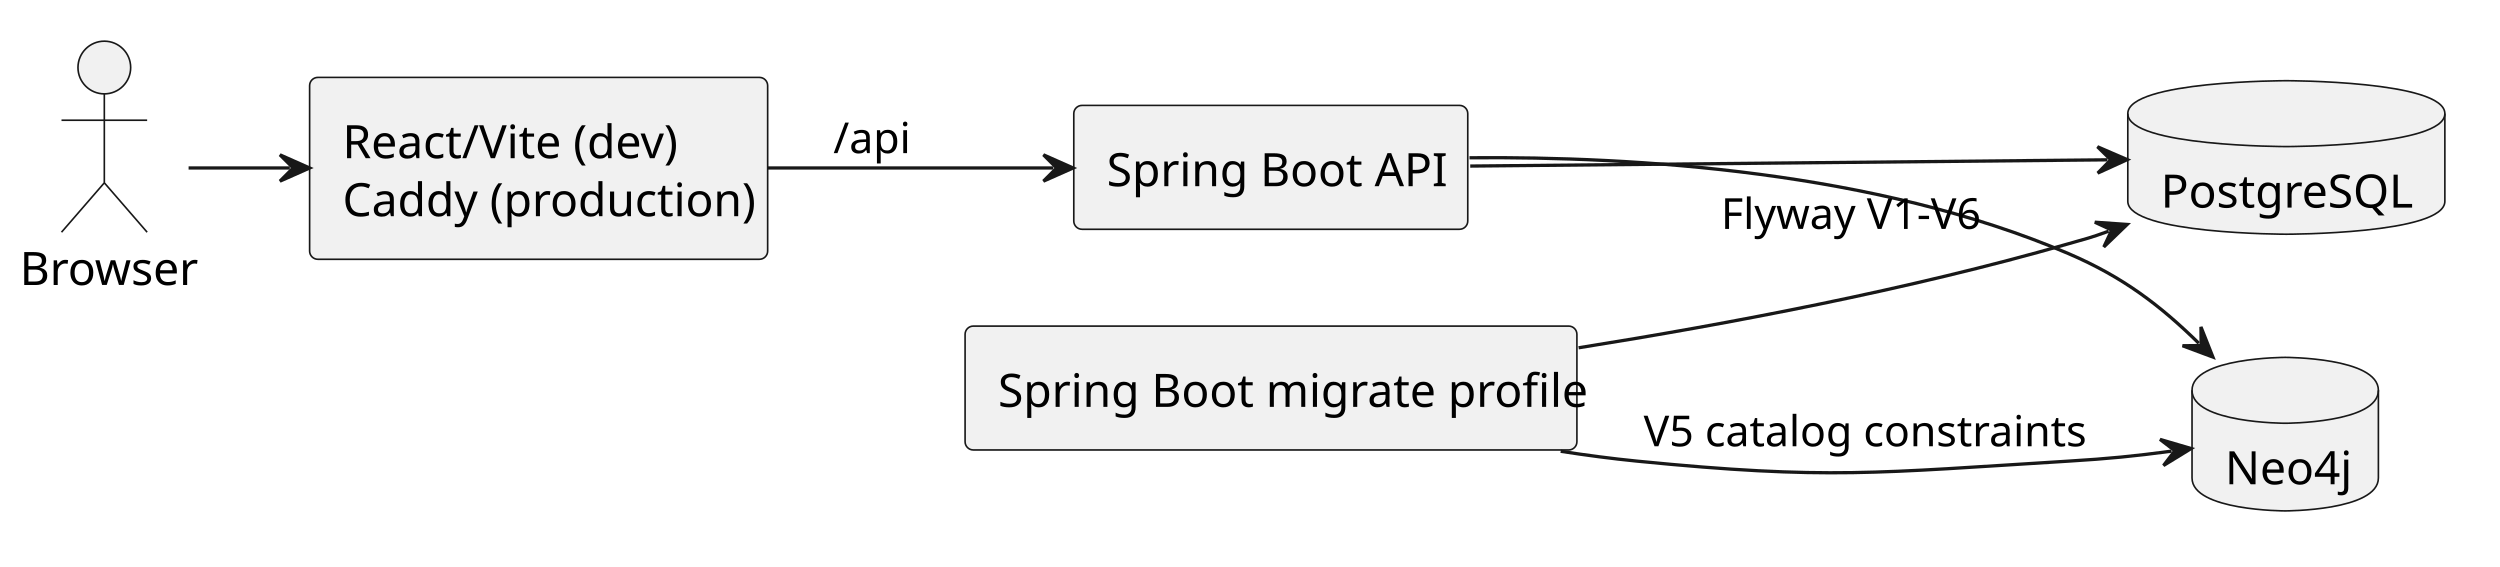
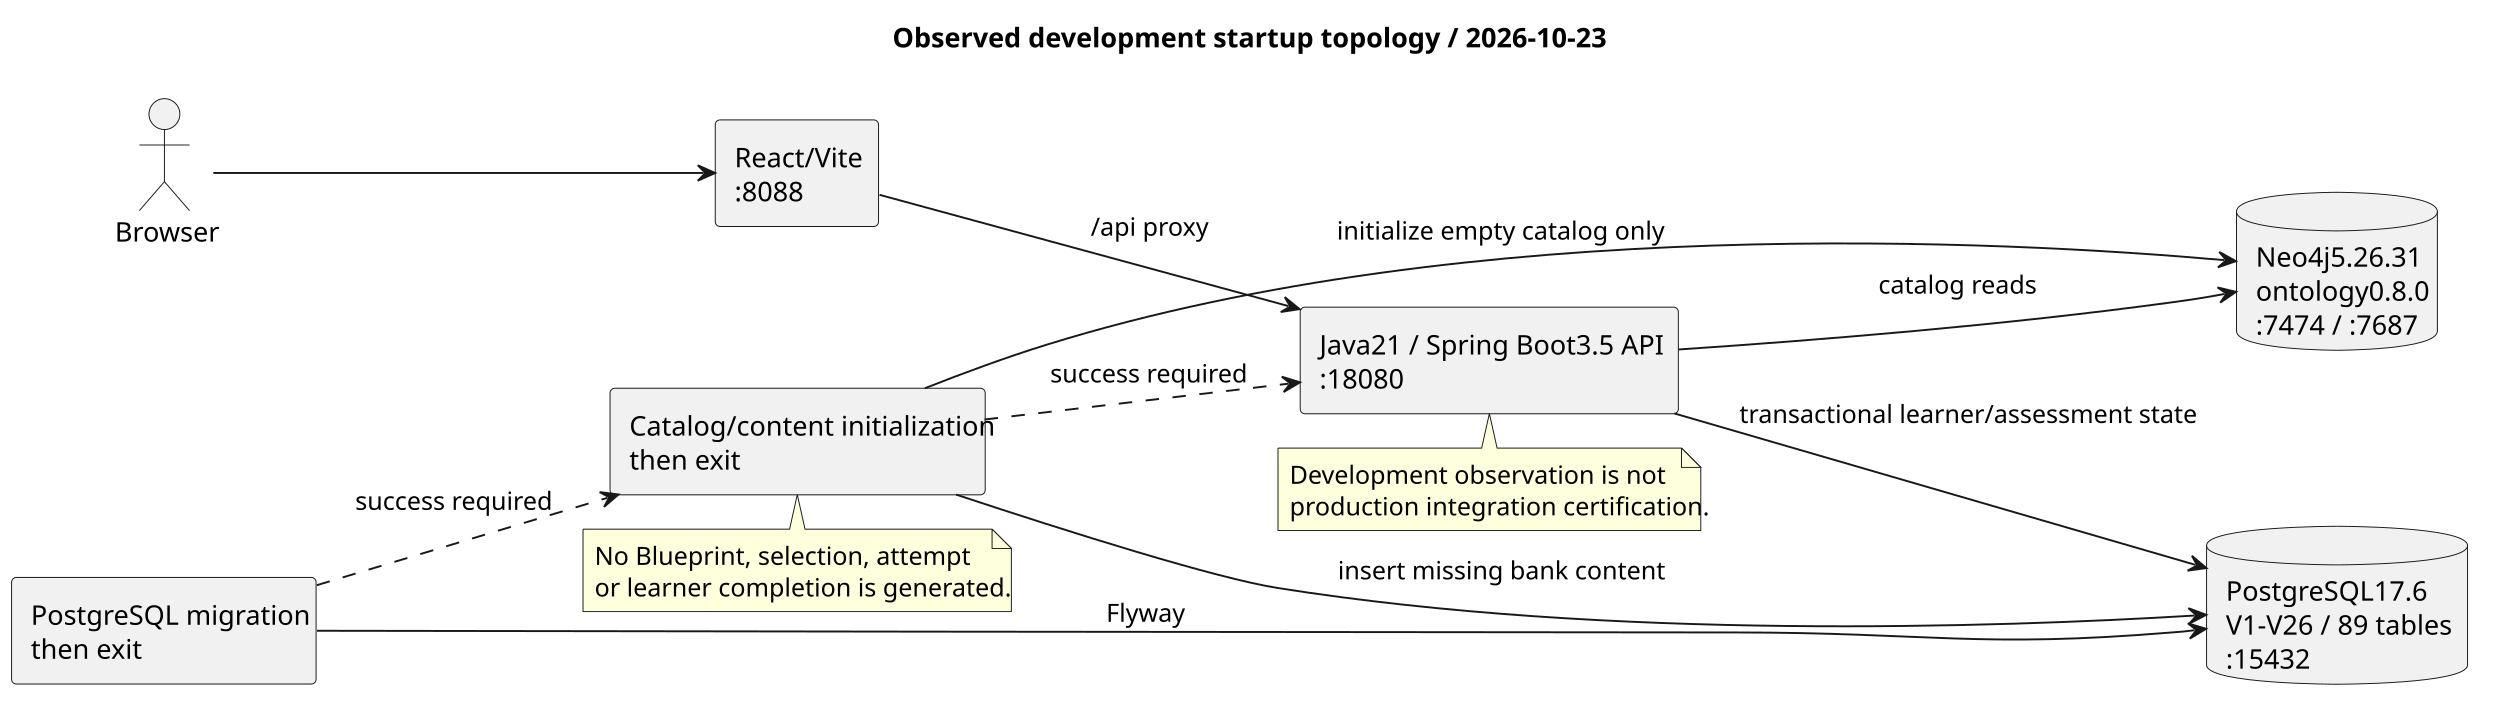
- <svg xmlns="http://www.w3.org/2000/svg" contentStyleType="text/css" data-diagram-type="DESCRIPTION" height="172px" preserveAspectRatio="none" style="width:759px;height:172px;background:#FFFFFF;" version="1.1" viewBox="0 0 759 172" width="759px" zoomAndPan="magnify">
+ <svg xmlns="http://www.w3.org/2000/svg" contentStyleType="text/css" data-diagram-type="DESCRIPTION" height="371px" preserveAspectRatio="none" style="width:1295px;height:371px;background:#FFFFFF;" version="1.1" viewBox="0 0 1295 371" width="1295px" zoomAndPan="magnify">
  <defs />
  <g>
+     <g class="title" data-source-line="5">
+       <text fill="#000000" font-family="sans-serif" font-size="14" font-weight="bold" lengthAdjust="spacing" textLength="352.434" x="462.283" y="24.533">Observed development startup topology / 2026-10-23</text>
+     </g>
    <g class="entity" data-entity="Browser" data-source-line="6" data-uid="ent0002" id="entity_Browser">
-       <ellipse cx="31.672" cy="20.5" fill="#F1F1F1" rx="8" ry="8" style="stroke:#181818;stroke-width:0.5;" />
-       <path d="M31.672,28.5 L31.672,55.5 M18.672,36.5 L44.672,36.5 M31.672,55.5 L18.672,70.5 M31.672,55.5 L44.672,70.5" fill="none" style="stroke:#181818;stroke-width:0.5;" />
-       <text fill="#000000" font-family="sans-serif" font-size="14" lengthAdjust="spacing" textLength="51.345" x="6" y="86.533">Browser</text>
+       <ellipse cx="85.172" cy="59.109" fill="#F1F1F1" rx="8" ry="8" style="stroke:#181818;stroke-width:0.5;" />
+       <path d="M85.172,67.109 L85.172,94.109 M72.172,75.109 L98.172,75.109 M85.172,94.109 L72.172,109.109 M85.172,94.109 L98.172,109.109" fill="none" style="stroke:#181818;stroke-width:0.5;" />
+       <text fill="#000000" font-family="sans-serif" font-size="14" lengthAdjust="spacing" textLength="51.345" x="59.5" y="125.143">Browser</text>
    </g>
    <g class="entity" data-entity="Web" data-source-line="7" data-uid="ent0003" id="entity_Web">
-       <rect fill="#F1F1F1" height="55.219" rx="2.5" ry="2.5" style="stroke:#181818;stroke-width:0.5;" width="139.061" x="94" y="23.5" />
-       <text fill="#000000" font-family="sans-serif" font-size="14" lengthAdjust="spacing" textLength="100.372" x="104" y="48.033">React/Vite (dev)</text>
-       <text fill="#000000" font-family="sans-serif" font-size="14" lengthAdjust="spacing" textLength="119.061" x="104" y="65.643">Caddy (production)</text>
+       <rect fill="#F1F1F1" height="55.219" rx="2.5" ry="2.5" style="stroke:#181818;stroke-width:0.5;" width="84.586" x="370.5" y="62.109" />
+       <text fill="#000000" font-family="sans-serif" font-size="14" lengthAdjust="spacing" textLength="64.586" x="380.5" y="86.643">React/Vite</text>
+       <text fill="#000000" font-family="sans-serif" font-size="14" lengthAdjust="spacing" textLength="35.034" x="380.5" y="104.252">:8088</text>
    </g>
    <g class="entity" data-entity="API" data-source-line="8" data-uid="ent0004" id="entity_API">
-       <rect fill="#F1F1F1" height="37.609" rx="2.5" ry="2.5" style="stroke:#181818;stroke-width:0.5;" width="119.613" x="326" y="32" />
-       <text fill="#000000" font-family="sans-serif" font-size="14" lengthAdjust="spacing" textLength="99.613" x="336" y="56.533">Spring Boot API</text>
+       <rect fill="#F1F1F1" height="55.219" rx="2.5" ry="2.5" style="stroke:#181818;stroke-width:0.5;" width="195.889" x="673.5" y="159.109" />
+       <text fill="#000000" font-family="sans-serif" font-size="14" lengthAdjust="spacing" textLength="175.889" x="683.5" y="183.643">Java21 / Spring Boot3.5 API</text>
+       <text fill="#000000" font-family="sans-serif" font-size="14" lengthAdjust="spacing" textLength="42.82" x="683.5" y="201.252">:18080</text>
    </g>
    <g class="entity" data-entity="Migrate" data-source-line="9" data-uid="ent0005" id="entity_Migrate">
-       <rect fill="#F1F1F1" height="37.609" rx="2.5" ry="2.5" style="stroke:#181818;stroke-width:0.5;" width="185.751" x="293" y="99" />
-       <text fill="#000000" font-family="sans-serif" font-size="14" lengthAdjust="spacing" textLength="165.751" x="303" y="123.533">Spring Boot migrate profile</text>
+       <rect fill="#F1F1F1" height="55.219" rx="2.5" ry="2.5" style="stroke:#181818;stroke-width:0.5;" width="157.731" x="6" y="299.109" />
+       <text fill="#000000" font-family="sans-serif" font-size="14" lengthAdjust="spacing" textLength="137.731" x="16" y="323.643">PostgreSQL migration</text>
+       <text fill="#000000" font-family="sans-serif" font-size="14" lengthAdjust="spacing" textLength="52.924" x="16" y="341.252">then exit</text>
    </g>
-     <g class="entity" data-entity="PG" data-source-line="10" data-uid="ent0006" id="entity_PG">
-       <path d="M646,34.5 C646,24.5 694.131,24.5 694.131,24.5 C694.131,24.5 742.262,24.5 742.262,34.5 L742.262,61.109 C742.262,71.109 694.131,71.109 694.131,71.109 C694.131,71.109 646,71.109 646,61.109 L646,34.5" fill="#F1F1F1" style="stroke:#181818;stroke-width:0.5;" />
-       <path d="M646,34.5 C646,44.5 694.131,44.5 694.131,44.5 C694.131,44.5 742.262,44.5 742.262,34.5" fill="none" style="stroke:#181818;stroke-width:0.5;" />
-       <text fill="#000000" font-family="sans-serif" font-size="14" lengthAdjust="spacing" textLength="76.262" x="656" y="63.033">PostgreSQL</text>
+     <g class="entity" data-entity="Seed" data-source-line="10" data-uid="ent0006" id="entity_Seed">
+       <rect fill="#F1F1F1" height="55.219" rx="2.5" ry="2.5" style="stroke:#181818;stroke-width:0.5;" width="194.33" x="316" y="201.109" />
+       <text fill="#000000" font-family="sans-serif" font-size="14" lengthAdjust="spacing" textLength="174.33" x="326" y="225.643">Catalog/content initialization</text>
+       <text fill="#000000" font-family="sans-serif" font-size="14" lengthAdjust="spacing" textLength="52.924" x="326" y="243.252">then exit</text>
    </g>
-     <g class="entity" data-entity="Graph" data-source-line="11" data-uid="ent0007" id="entity_Graph">
-       <path d="M665.5,118.5 C665.5,108.5 693.79,108.5 693.79,108.5 C693.79,108.5 722.079,108.5 722.079,118.5 L722.079,145.109 C722.079,155.109 693.79,155.109 693.79,155.109 C693.79,155.109 665.5,155.109 665.5,145.109 L665.5,118.5" fill="#F1F1F1" style="stroke:#181818;stroke-width:0.5;" />
-       <path d="M665.5,118.5 C665.5,128.5 693.79,128.5 693.79,128.5 C693.79,128.5 722.079,128.5 722.079,118.5" fill="none" style="stroke:#181818;stroke-width:0.5;" />
-       <text fill="#000000" font-family="sans-serif" font-size="14" lengthAdjust="spacing" textLength="36.579" x="675.5" y="147.033">Neo4j</text>
+     <g class="entity" data-entity="PG" data-source-line="11" data-uid="ent0007" id="entity_PG">
+       <path d="M1143,282.609 C1143,272.609 1210.593,272.609 1210.593,272.609 C1210.593,272.609 1278.186,272.609 1278.186,282.609 L1278.186,344.438 C1278.186,354.438 1210.593,354.438 1210.593,354.438 C1210.593,354.438 1143,354.438 1143,344.438 L1143,282.609" fill="#F1F1F1" style="stroke:#181818;stroke-width:0.5;" />
+       <path d="M1143,282.609 C1143,292.609 1210.593,292.609 1210.593,292.609 C1210.593,292.609 1278.186,292.609 1278.186,282.609" fill="none" style="stroke:#181818;stroke-width:0.5;" />
+       <text fill="#000000" font-family="sans-serif" font-size="14" lengthAdjust="spacing" textLength="103.51" x="1153" y="311.143">PostgreSQL17.6</text>
+       <text fill="#000000" font-family="sans-serif" font-size="14" lengthAdjust="spacing" textLength="115.186" x="1153" y="328.752">V1-V26 / 89 tables</text>
+       <text fill="#000000" font-family="sans-serif" font-size="14" lengthAdjust="spacing" textLength="42.82" x="1153" y="346.361">:15432</text>
    </g>
-     <g class="link" data-entity-1="Browser" data-entity-2="Web" data-uid="lnk8" id="link_Browser_Web">
-       <polygon fill="#181818" points="93.99,51,84.99,47,88.99,51,84.99,55,93.99,51" style="stroke:#181818;stroke-width:1;" />
-       <path d="M57.258,51 C67.866,51 74.832,51 87.99,51" fill="none" style="stroke:#181818;stroke-width:1;" />
+     <g class="entity" data-entity="Graph" data-source-line="12" data-uid="ent0008" id="entity_Graph">
+       <path d="M1158.5,109.609 C1158.5,99.609 1210.534,99.609 1210.534,99.609 C1210.534,99.609 1262.568,99.609 1262.568,109.609 L1262.568,171.438 C1262.568,181.438 1210.534,181.438 1210.534,181.438 C1210.534,181.438 1158.5,181.438 1158.5,171.438 L1158.5,109.609" fill="#F1F1F1" style="stroke:#181818;stroke-width:0.5;" />
+       <path d="M1158.5,109.609 C1158.5,119.609 1210.534,119.609 1210.534,119.609 C1210.534,119.609 1262.568,119.609 1262.568,109.609" fill="none" style="stroke:#181818;stroke-width:0.5;" />
+       <text fill="#000000" font-family="sans-serif" font-size="14" lengthAdjust="spacing" textLength="83.289" x="1168.5" y="138.143">Neo4j5.26.31</text>
+       <text fill="#000000" font-family="sans-serif" font-size="14" lengthAdjust="spacing" textLength="84.068" x="1168.5" y="155.752">ontology0.8.0</text>
+       <text fill="#000000" font-family="sans-serif" font-size="14" lengthAdjust="spacing" textLength="81.737" x="1168.5" y="173.361">:7474 / :7687</text>
    </g>
-     <g class="link" data-entity-1="Web" data-entity-2="API" data-uid="lnk9" id="link_Web_API">
-       <polygon fill="#181818" points="325.79,51,316.79,47,320.79,51,316.79,55,325.79,51" style="stroke:#181818;stroke-width:1;" />
-       <path d="M233.059,51 C262.768,51 291.214,51 319.79,51" fill="none" style="stroke:#181818;stroke-width:1;" />
-       <text fill="#000000" font-family="sans-serif" font-size="13" lengthAdjust="spacing" textLength="20.96" x="253" y="46.495">/api</text>
+     <g class="entity" data-entity="GMN18" data-source-line="23" data-uid="ent0019" id="entity_GMN18">
+       <path d="M302,274.109 L302,316.812 A0,0 0 0 0 302,316.812 L523.891,316.812 A0,0 0 0 0 523.891,316.812 L523.891,284.109 L513.891,274.109 L417,274.109 L413,256.2 L409,274.109 L302,274.109 A0,0 0 0 0 302,274.109" fill="#FEFFDD" style="stroke:#181818;stroke-width:0.5;" />
+       <path d="M513.891,274.109 L513.891,284.109 L523.891,284.109 L513.891,274.109" fill="#FEFFDD" style="stroke:#181818;stroke-width:0.5;" />
+       <text fill="#000000" font-family="sans-serif" font-size="13" lengthAdjust="spacing" textLength="180.648" x="308" y="292.604">No Blueprint, selection, attempt</text>
+       <text fill="#000000" font-family="sans-serif" font-size="13" lengthAdjust="spacing" textLength="200.891" x="308" y="308.956">or learner completion is generated.</text>
    </g>
-     <g class="link" data-entity-1="API" data-entity-2="PG" data-uid="lnk10" id="link_API_PG">
-       <polygon fill="#181818" points="645.827,48.462,636.789,44.551,640.828,48.511,636.867,52.55,645.827,48.462" style="stroke:#181818;stroke-width:1;" />
-       <path d="M446.363,50.418 C504.586,49.847 586.206,49.047 639.828,48.521" fill="none" style="stroke:#181818;stroke-width:1;" />
+     <g class="entity" data-entity="GMN21" data-source-line="27" data-uid="ent0022" id="entity_GMN21">
+       <path d="M662,232.109 L662,274.812 A0,0 0 0 0 662,274.812 L881.002,274.812 A0,0 0 0 0 881.002,274.812 L881.002,242.109 L871.002,232.109 L775.5,232.109 L771.5,214.2 L767.5,232.109 L662,232.109 A0,0 0 0 0 662,232.109" fill="#FEFFDD" style="stroke:#181818;stroke-width:0.5;" />
+       <path d="M871.002,232.109 L871.002,242.109 L881.002,242.109 L871.002,232.109" fill="#FEFFDD" style="stroke:#181818;stroke-width:0.5;" />
+       <text fill="#000000" font-family="sans-serif" font-size="13" lengthAdjust="spacing" textLength="182.102" x="668" y="250.605">Development observation is not</text>
+       <text fill="#000000" font-family="sans-serif" font-size="13" lengthAdjust="spacing" textLength="198.002" x="668" y="266.956">production integration certification.</text>
    </g>
-     <g class="link" data-entity-1="API" data-entity-2="Graph" data-uid="lnk11" id="link_API_Graph">
-       <polygon fill="#181818" points="671.842,108.407,668.209,99.252,668.269,104.909,662.612,104.969,671.842,108.407" style="stroke:#181818;stroke-width:1;" />
-       <path d="M446.144,47.899 C496.482,47.437 569.688,52.011 628,77 C644.577,84.104 655.828,92.731 667.554,104.21" fill="none" style="stroke:#181818;stroke-width:1;" />
+     <g class="link" data-entity-1="Browser" data-entity-2="Web" data-uid="lnk9" id="link_Browser_Web">
+       <polygon fill="#181818" points="370.444,89.609,361.444,85.609,365.444,89.609,361.444,93.609,370.444,89.609" style="stroke:#181818;stroke-width:1;" />
+       <path d="M110.503,89.609 C165.958,89.609 295.593,89.609 364.444,89.609" fill="none" style="stroke:#181818;stroke-width:1;" />
    </g>
-     <g class="link" data-entity-1="Migrate" data-entity-2="PG" data-uid="lnk12" id="link_Migrate_PG">
-       <polygon fill="#181818" points="645.814,68.143,635.989,67.457,641.114,69.851,638.721,74.976,645.814,68.143" style="stroke:#181818;stroke-width:1;" />
-       <path d="M479.264,105.587 C524.57,98.374 579.672,87.925 628,74 C633.839,72.317 634.238,72.349 640.174,70.192" fill="none" style="stroke:#181818;stroke-width:1;" />
-       <text fill="#000000" font-family="sans-serif" font-size="13" lengthAdjust="spacing" textLength="80.19" x="522.5" y="69.495">Flyway V1-V6</text>
+     <g class="link" data-entity-1="Web" data-entity-2="API" data-uid="lnk10" id="link_Web_API">
+       <polygon fill="#181818" points="673.161,160.125,665.527,153.902,668.337,158.812,663.427,161.621,673.161,160.125" style="stroke:#181818;stroke-width:1;" />
+       <path d="M455.593,100.926 C508.583,115.344 596.051,139.143 667.372,158.549" fill="none" style="stroke:#181818;stroke-width:1;" />
+       <text fill="#000000" font-family="sans-serif" font-size="13" lengthAdjust="spacing" textLength="56.361" x="565" y="122.105">/api proxy</text>
    </g>
-     <g class="link" data-entity-1="Migrate" data-entity-2="Graph" data-uid="lnk13" id="link_Migrate_Graph">
-       <polygon fill="#181818" points="665.234,136.176,655.785,133.4,660.278,136.837,656.841,141.33,665.234,136.176" style="stroke:#181818;stroke-width:1;" />
-       <path d="M473.826,137.011 C481.633,138.221 489.442,139.252 497,140 C554.939,145.737 569.887,143.563 628,140 C640.256,139.249 647.793,138.5 659.287,136.969" fill="none" style="stroke:#181818;stroke-width:1;" />
-       <text fill="#000000" font-family="sans-serif" font-size="13" lengthAdjust="spacing" textLength="127.905" x="499" y="135.495">V5 catalog constraints</text>
+     <g class="link" data-entity-1="Migrate" data-entity-2="PG" data-uid="lnk11" id="link_Migrate_PG">
+       <polygon fill="#181818" points="1142.745,325.709,1133.308,322.889,1137.785,326.346,1134.328,330.824,1142.745,325.709" style="stroke:#181818;stroke-width:1;" />
+       <path d="M164.198,326.738 C309.12,326.968 629.235,327.443 899,327.609 C999.444,327.671 1024.894,335.846 1125,327.609 C1130.78,327.134 1130.809,327.244 1136.794,326.474" fill="none" style="stroke:#181818;stroke-width:1;" />
+       <text fill="#000000" font-family="sans-serif" font-size="13" lengthAdjust="spacing" textLength="40.447" x="573" y="322.104">Flyway</text>
+     </g>
+     <g class="link" data-entity-1="Migrate" data-entity-2="Seed" data-uid="lnk12" id="link_Migrate_Seed">
+       <polygon fill="#181818" points="320.384,256.151,310.613,254.911,315.595,257.59,312.916,262.572,320.384,256.151" style="stroke:#181818;stroke-width:1;" />
+       <path d="M164.085,303.136 C211.083,289.008 265.401,272.679 314.637,257.878" fill="none" style="stroke:#181818;stroke-width:1;stroke-dasharray:7,7;" />
+       <text fill="#000000" font-family="sans-serif" font-size="13" lengthAdjust="spacing" textLength="98.268" x="184" y="264.104">success required</text>
+     </g>
+     <g class="link" data-entity-1="Seed" data-entity-2="Graph" data-uid="lnk13" id="link_Seed_Graph">
+       <polygon fill="#181818" points="1158.201,135.281,1149.589,130.504,1153.221,134.841,1148.884,138.473,1158.201,135.281" style="stroke:#181818;stroke-width:1;" />
+       <path d="M479.135,201.088 C499.097,193.22 521.265,185.042 542,178.609 C762.89,110.083 1038.317,124.679 1152.225,134.752" fill="none" style="stroke:#181818;stroke-width:1;" />
+       <text fill="#000000" font-family="sans-serif" font-size="13" lengthAdjust="spacing" textLength="158.247" x="692.5" y="124.105">initialize empty catalog only</text>
+     </g>
+     <g class="link" data-entity-1="Seed" data-entity-2="PG" data-uid="lnk14" id="link_Seed_PG">
+       <polygon fill="#181818" points="1142.824,318.488,1133.6,315.037,1137.833,318.789,1134.081,323.022,1142.824,318.488" style="stroke:#181818;stroke-width:1;" />
+       <path d="M495.254,256.206 C554.473,275.803 629.753,299.508 662,304.609 C833.597,331.756 1033.219,325.092 1136.835,318.849" fill="none" style="stroke:#181818;stroke-width:1;" />
+       <text fill="#000000" font-family="sans-serif" font-size="13" lengthAdjust="spacing" textLength="157.523" x="693" y="300.104">insert missing bank content</text>
+     </g>
+     <g class="link" data-entity-1="Seed" data-entity-2="API" data-uid="lnk15" id="link_Seed_API">
+       <polygon fill="#181818" points="673.394,198.05,663.988,195.13,668.429,198.635,664.924,203.075,673.394,198.05" style="stroke:#181818;stroke-width:1;" />
+       <path d="M510.004,217.299 C560.634,211.334 616.643,204.736 667.436,198.752" fill="none" style="stroke:#181818;stroke-width:1;stroke-dasharray:7,7;" />
+       <text fill="#000000" font-family="sans-serif" font-size="13" lengthAdjust="spacing" textLength="98.268" x="544" y="198.105">success required</text>
+     </g>
+     <g class="link" data-entity-1="API" data-entity-2="PG" data-uid="lnk16" id="link_API_PG">
+       <polygon fill="#181818" points="1142.93,294.263,1135.404,287.91,1138.129,292.868,1133.172,295.592,1142.93,294.263" style="stroke:#181818;stroke-width:1;" />
+       <path d="M867.322,214.167 C950.538,238.35 1063.677,271.231 1137.169,292.589" fill="none" style="stroke:#181818;stroke-width:1;" />
+       <text fill="#000000" font-family="sans-serif" font-size="13" lengthAdjust="spacing" textLength="222.555" x="901" y="219.105">transactional learner/assessment state</text>
+     </g>
+     <g class="link" data-entity-1="API" data-entity-2="Graph" data-uid="lnk17" id="link_API_Graph">
+       <polygon fill="#181818" points="1158.249,151.183,1148.674,148.877,1153.332,152.087,1150.121,156.745,1158.249,151.183" style="stroke:#181818;stroke-width:1;" />
+       <path d="M869.671,181.021 C940.63,176.288 1039.047,168.373 1125,156.609 C1135.799,155.131 1141.409,154.281 1152.348,152.268" fill="none" style="stroke:#181818;stroke-width:1;" />
+       <text fill="#000000" font-family="sans-serif" font-size="13" lengthAdjust="spacing" textLength="78.051" x="973" y="152.105">catalog reads</text>
    </g>
  </g>
</svg>
